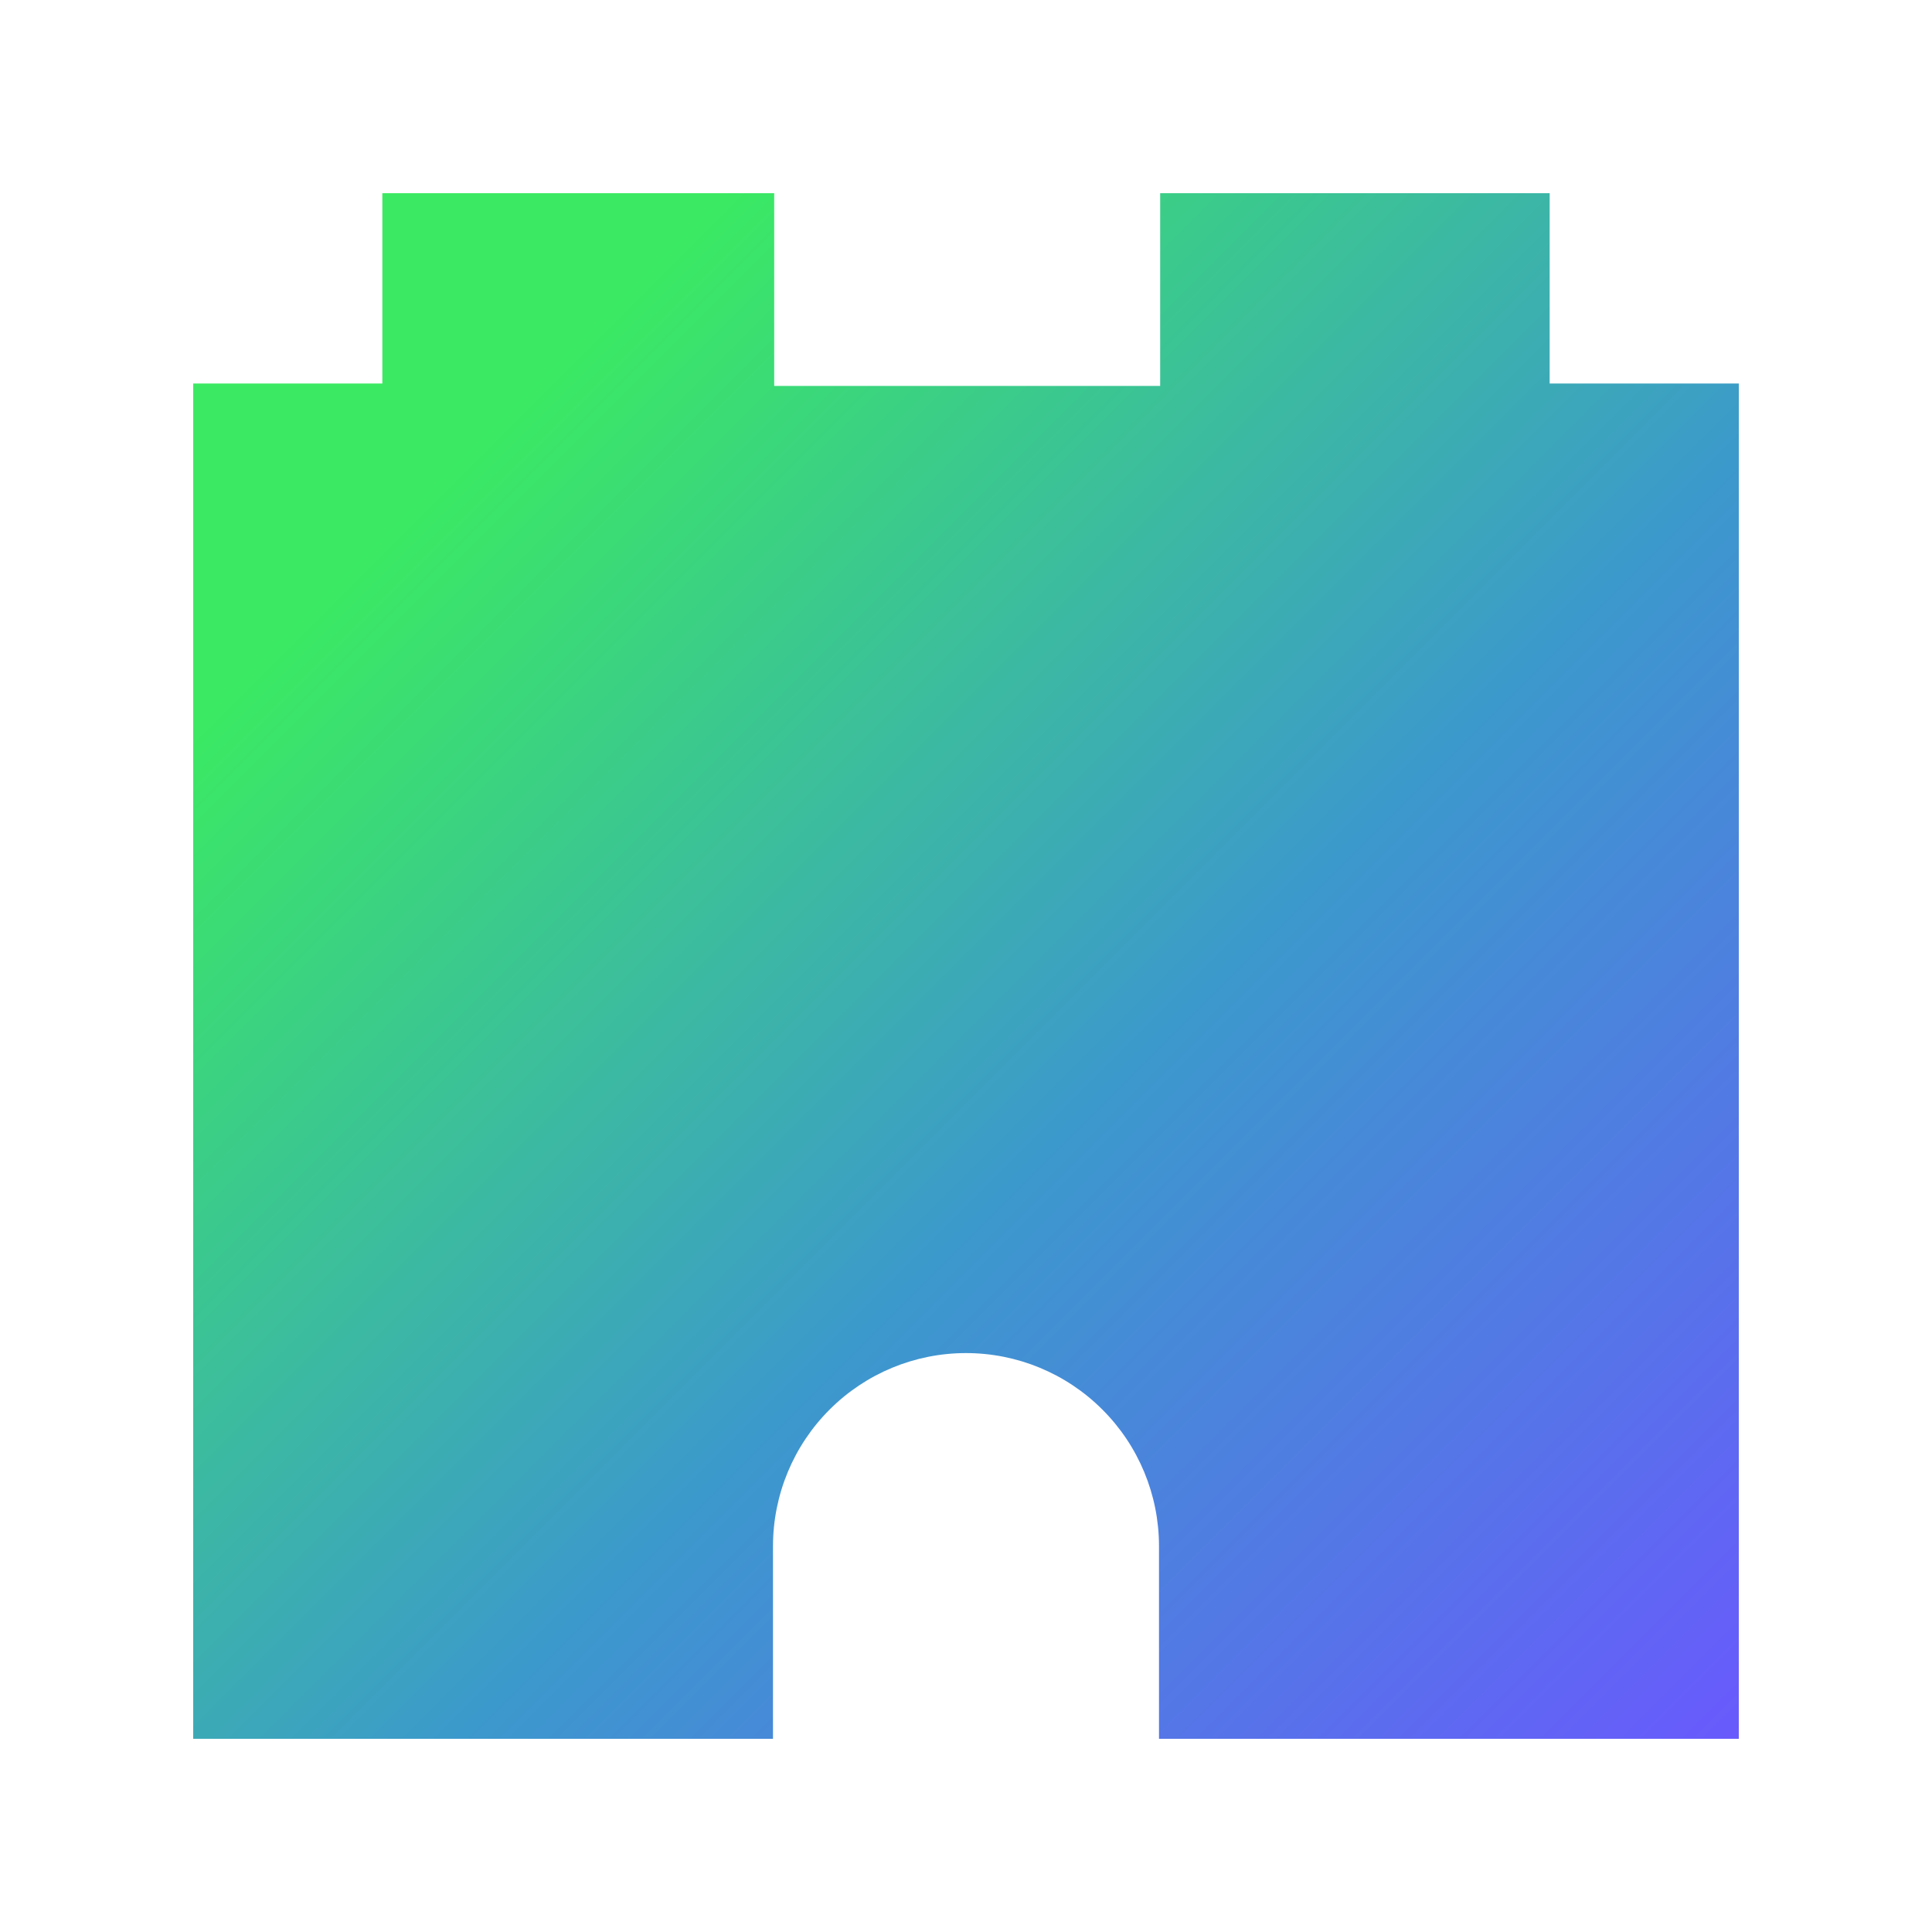
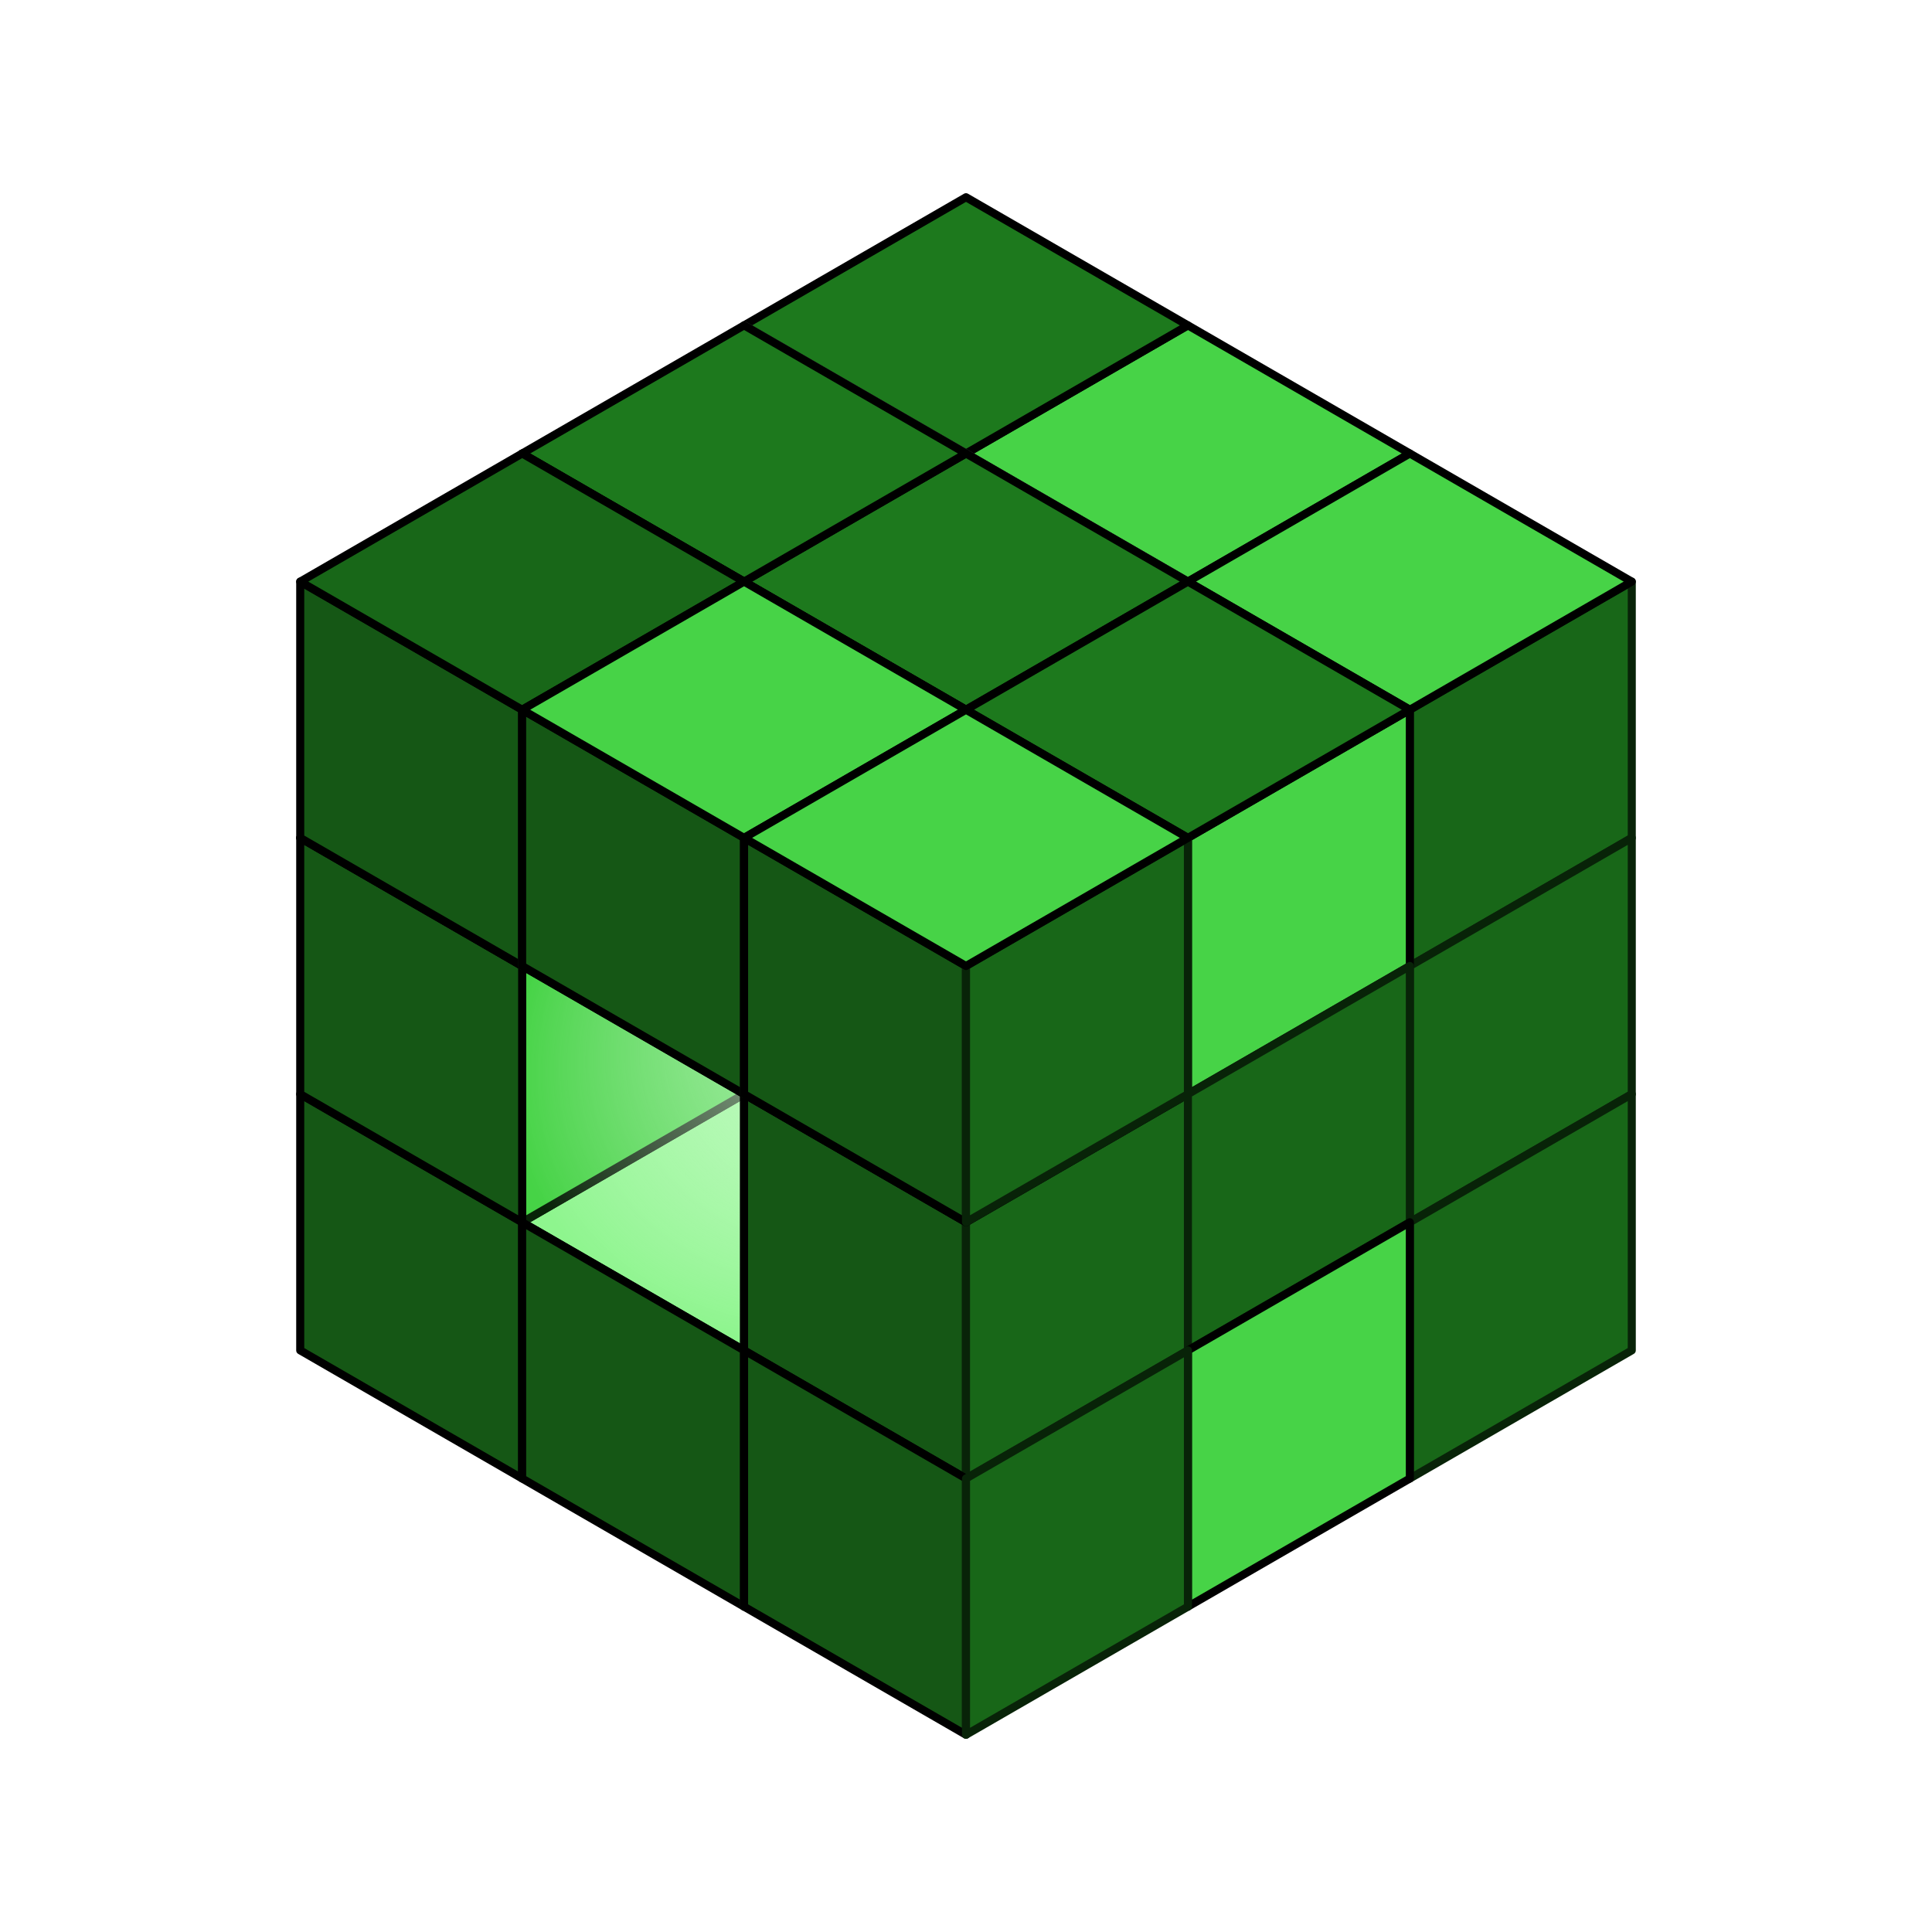
- <svg xmlns="http://www.w3.org/2000/svg" width="40" height="40" viewBox="0 0 40 40" fill="none">
-   <path d="M32.084 7.94V4H24.02V7.99H16.029V4H7.916V7.94H4V36H16.004V32.005C16.006 30.946 16.427 29.931 17.177 29.183C17.926 28.434 18.941 28.014 20 28.014C21.059 28.014 22.074 28.434 22.823 29.183C23.573 29.931 23.994 30.946 23.996 32.005V36H36V7.94H32.084Z" fill="url(#paint0_linear)" />
-   <defs>
+ <svg xmlns="http://www.w3.org/2000/svg" xmlns:xlink="http://www.w3.org/1999/xlink" width="40" height="40" viewBox="0 0 40 40" fill="none" version="1.1" id="svg844">
+   <defs id="defs842">
    <linearGradient id="paint0_linear" x1="2.942" y1="4.9" x2="37.777" y2="39.734" gradientUnits="userSpaceOnUse">
-       <stop offset="0.159" stop-color="#3BEA62" />
-       <stop offset="0.54" stop-color="#3C99CC" />
-       <stop offset="0.937" stop-color="#6B57FF" />
+       <stop offset="0.159" stop-color="#3BEA62" id="stop835" />
+       <stop offset="0.54" stop-color="#3C99CC" id="stop837" />
+       <stop offset="0.937" stop-color="#6B57FF" id="stop839" />
    </linearGradient>
+     <linearGradient id="linearGradient12073">
+       <stop style="stop-color:#c6fec6;stop-opacity:1" offset="0" id="stop12069" />
+       <stop style="stop-color:#ffffff;stop-opacity:0" offset="1" id="stop12071" />
+     </linearGradient>
+     <linearGradient id="linearGradient11941">
+       <stop style="stop-color:#93f093;stop-opacity:0.3" offset="0" id="stop11937" />
+       <stop style="stop-color:#f2f2f2;stop-opacity:0" offset="1" id="stop11939" />
+     </linearGradient>
+     <radialGradient gradientUnits="userSpaceOnUse" gradientTransform="matrix(0.7650128,0.07215333,-0.2214386,0.7726846,53.237,104.2155)" r="95.855" fy="241.267" fx="-189.011" cy="241.267" cx="-189.011" id="radialGradient12067-3-7" xlink:href="#linearGradient12073" />
+     <radialGradient r="70.482" fy="121.13" fx="-60.23" cy="121.13" cx="-60.23" gradientTransform="matrix(-0.6906339,-1.244713,1.385228,-0.7685991,27.60255,208.3234)" gradientUnits="userSpaceOnUse" id="radialGradient11973-8" xlink:href="#linearGradient11941" />
  </defs>
+   <g id="g6332-4" transform="matrix(0.1209515,0,0,0.1209515,-4.088747,3.807989)">
+     <path id="path5526-8" d="m 237.148,243.535 v -43.865 l -37.989,-21.932 v 43.865 z" style="fill:#155715;fill-opacity:1;stroke:#000000;stroke-width:1.379;stroke-linecap:butt;stroke-linejoin:round;stroke-miterlimit:4;stroke-dasharray:none;stroke-opacity:1" />
+     <path style="fill:#155715;fill-opacity:1;stroke:#000000;stroke-width:1.379;stroke-linecap:butt;stroke-linejoin:round;stroke-miterlimit:4;stroke-dasharray:none;stroke-opacity:1" d="m 237.148,199.67 v -43.865 l -37.989,-21.932 v 43.865 z" id="path5524-3" />
+     <path d="m 161.172,155.805 -37.989,21.933 37.989,21.932 37.988,-21.932 z" style="fill:#8ef58e;fill-opacity:1;stroke:#000000;stroke-width:1.379;stroke-linejoin:round;stroke-miterlimit:4;stroke-dasharray:none;stroke-opacity:1" id="path5450-9" />
+     <path d="m 161.173,111.94 -37.988,21.932 v 43.865 l 37.988,-21.932 z" style="fill:#46d346;fill-opacity:1;stroke:#082308;stroke-width:1.379;stroke-linejoin:round;stroke-miterlimit:4;stroke-dasharray:none;stroke-opacity:1" id="path5432-0" />
+     <ellipse style="fill:url(#radialGradient12067-3-7);fill-opacity:1;fill-rule:evenodd;stroke-width:0.616" id="path12045-4-5" cx="-144.785" cy="277.001" rx="106.028" ry="91.823" transform="matrix(0.5359395,-0.8442564,0.9991172,0.042009,0,0)" />
+     <path id="path5414-2" d="M 123.185,221.602 V 177.737 L 85.196,155.805 v 43.865 z" style="fill:#155715;fill-opacity:1;stroke:#000000;stroke-width:1.379;stroke-linecap:butt;stroke-linejoin:round;stroke-miterlimit:4;stroke-dasharray:none;stroke-opacity:1" />
+     <path id="path5446-2" d="m 161.173,243.535 v -43.865 l -37.989,-21.932 v 43.865 z" style="fill:#155715;fill-opacity:1;stroke:#000000;stroke-width:1.379;stroke-linecap:butt;stroke-linejoin:round;stroke-miterlimit:4;stroke-dasharray:none;stroke-opacity:1" />
+     <path d="m 199.16,177.737 -37.988,21.932 v 43.865 l 37.988,-21.932 z" style="fill:#186718;fill-opacity:1;stroke:#082308;stroke-width:1.379;stroke-linejoin:round;stroke-miterlimit:4;stroke-dasharray:none;stroke-opacity:1" id="path5448-7" />
+     <path id="path5410-3" style="fill:#186718;fill-opacity:1;stroke:#000000;stroke-width:1.379;stroke-linejoin:round;stroke-miterlimit:4;stroke-dasharray:none;stroke-opacity:1" d="m 199.162,177.737 -37.989,21.933 37.989,21.932 37.988,-21.932 z" />
+     <path style="fill:#155715;fill-opacity:1;stroke:#000000;stroke-width:1.379;stroke-linecap:butt;stroke-linejoin:round;stroke-miterlimit:4;stroke-dasharray:none;stroke-opacity:1" d="m 199.162,221.602 v -43.865 l -37.989,-21.932 v 43.865 z" id="path5422-7" />
+     <path id="path5424-9" style="fill:#186718;fill-opacity:1;stroke:#082308;stroke-width:1.379;stroke-linejoin:round;stroke-miterlimit:4;stroke-dasharray:none;stroke-opacity:1" d="m 237.149,155.805 -37.988,21.932 v 43.865 l 37.988,-21.932 z" />
+     <path id="path5426-0" style="fill:#186718;fill-opacity:1;stroke:#000000;stroke-width:1.379;stroke-linejoin:round;stroke-miterlimit:4;stroke-dasharray:none;stroke-opacity:1" d="m 199.161,133.872 -37.989,21.933 37.989,21.932 37.988,-21.932 z" />
+     <path style="fill:url(#radialGradient11973-8);fill-opacity:1;stroke:#000000;stroke-width:0.265px;stroke-linecap:butt;stroke-linejoin:miter;stroke-opacity:1" d="M 123.185,133.872 Z" id="path894-2" />
+     <path id="path5430-3" d="M 123.185,177.737 V 133.872 L 85.196,111.94 v 43.865 z" style="fill:#155715;fill-opacity:1;stroke:#000000;stroke-width:1.379;stroke-linecap:butt;stroke-linejoin:round;stroke-miterlimit:4;stroke-dasharray:none;stroke-opacity:1" />
+     <path d="m 123.185,90.007 -37.989,21.933 37.989,21.932 37.988,-21.932 z" style="fill:#186718;fill-opacity:1;stroke:#000000;stroke-width:1.379;stroke-linejoin:round;stroke-miterlimit:4;stroke-dasharray:none;stroke-opacity:1" id="path5434-9" />
+     <path style="fill:#155715;fill-opacity:1;stroke:#000000;stroke-width:1.379;stroke-linecap:butt;stroke-linejoin:round;stroke-miterlimit:4;stroke-dasharray:none;stroke-opacity:1" d="M 161.172,155.805 V 111.94 L 123.183,90.007 v 43.865 z" id="path5582-9" />
+     <path id="path5584-7" style="fill:#46d346;fill-opacity:1;stroke:#082308;stroke-width:1.379;stroke-linejoin:round;stroke-miterlimit:4;stroke-dasharray:none;stroke-opacity:1" d="m 199.16,90.007 -37.988,21.932 v 43.865 l 37.988,-21.932 z" />
+     <path id="path5586-0" style="fill:#186718;fill-opacity:1;stroke:#000000;stroke-width:1.379;stroke-linejoin:round;stroke-miterlimit:4;stroke-dasharray:none;stroke-opacity:1" d="m 161.172,68.075 -37.989,21.933 37.989,21.932 37.988,-21.932 z" />
+     <path style="fill:#155715;fill-opacity:1;stroke:#000000;stroke-width:1.379;stroke-linecap:butt;stroke-linejoin:round;stroke-miterlimit:4;stroke-dasharray:none;stroke-opacity:1" d="m 199.16,221.603 v -43.865 l -37.989,-21.932 v 43.865 z" id="path5566-3" />
+     <path id="path5568-9" style="fill:#186718;fill-opacity:1;stroke:#082308;stroke-width:1.379;stroke-linejoin:round;stroke-miterlimit:4;stroke-dasharray:none;stroke-opacity:1" d="m 237.148,155.805 -37.988,21.932 v 43.865 l 37.988,-21.932 z" />
+     <path id="path5570-8" style="fill:#8ef58e;fill-opacity:1;stroke:#000000;stroke-width:1.379;stroke-linejoin:round;stroke-miterlimit:4;stroke-dasharray:none;stroke-opacity:1" d="m 199.16,133.872 -37.989,21.933 37.989,21.932 37.988,-21.932 z" />
+     <path id="path5496-6" d="m 275.137,177.737 v -43.865 l -37.989,-21.932 v 43.865 z" style="fill:#5cb05c;fill-opacity:1;stroke:#4e544d;stroke-width:1.379;stroke-linecap:butt;stroke-linejoin:round;stroke-miterlimit:4;stroke-dasharray:none;stroke-opacity:1" />
+     <path style="fill:#5cb05c;fill-opacity:1;stroke:#4e544d;stroke-width:1.379;stroke-linecap:butt;stroke-linejoin:round;stroke-miterlimit:4;stroke-dasharray:none;stroke-opacity:1" d="M 275.137,221.602 V 177.737 l -37.989,-21.932 v 43.865 z" id="path5498-5" />
+     <path style="fill:#5cb05c;fill-opacity:1;stroke:#4e544d;stroke-width:1.379;stroke-linecap:butt;stroke-linejoin:round;stroke-miterlimit:4;stroke-dasharray:none;stroke-opacity:1" d="M 275.137,133.872 V 90.007 l -37.989,-21.932 v 43.865 z" id="path5500-7" />
+     <path d="m 237.149,24.21 -37.989,21.933 37.989,21.932 37.988,-21.932 z" style="fill:#47d347;fill-opacity:1;stroke:#000000;stroke-width:1.379;stroke-linejoin:round;stroke-miterlimit:4;stroke-dasharray:none;stroke-opacity:1" id="path5502-6" />
+     <path style="fill:#5cb05c;fill-opacity:1;stroke:#4e544d;stroke-width:1.379;stroke-linecap:butt;stroke-linejoin:round;stroke-miterlimit:4;stroke-dasharray:none;stroke-opacity:1" d="M 237.149,155.805 V 111.94 L 199.16,90.007 v 43.865 z" id="path5504-2" />
+     <path id="path5508-7" style="fill:#1d791d;fill-opacity:1;stroke:#000000;stroke-width:1.379;stroke-linejoin:round;stroke-miterlimit:4;stroke-dasharray:none;stroke-opacity:1" d="m 199.16,2.277 -37.989,21.933 37.989,21.932 37.988,-21.932 z" />
+     <path style="fill:#5cb05c;fill-opacity:1;stroke:#4e544d;stroke-width:1.379;stroke-linecap:butt;stroke-linejoin:round;stroke-miterlimit:4;stroke-dasharray:none;stroke-opacity:1" d="m 199.16,90.007 v -43.865 l -37.989,-21.932 v 43.865 z" id="path5510-0" />
+     <path id="path5512-3" d="M 199.16,133.872 V 90.007 l -37.989,-21.932 v 43.865 z" style="fill:#5cb05c;fill-opacity:1;stroke:#4e544d;stroke-width:1.379;stroke-linecap:butt;stroke-linejoin:round;stroke-miterlimit:4;stroke-dasharray:none;stroke-opacity:1" />
+     <path id="path5514-9" d="M 237.149,111.94 V 68.075 l -37.989,-21.932 v 43.865 z" style="fill:#5cb05c;fill-opacity:1;stroke:#4e544d;stroke-width:1.379;stroke-linecap:butt;stroke-linejoin:round;stroke-miterlimit:4;stroke-dasharray:none;stroke-opacity:1" />
+     <path id="path5516-9" style="fill:#186718;fill-opacity:1;stroke:#082308;stroke-width:1.379;stroke-linejoin:round;stroke-miterlimit:4;stroke-dasharray:none;stroke-opacity:1" d="m 313.125,68.075 -37.988,21.932 v 43.865 l 37.988,-21.932 z" />
+     <path id="path5518-9" style="fill:#47d347;fill-opacity:1;stroke:#000000;stroke-width:1.379;stroke-linejoin:round;stroke-miterlimit:4;stroke-dasharray:none;stroke-opacity:1" d="m 275.137,46.142 -37.989,21.933 37.989,21.932 37.988,-21.932 z" />
+     <path d="m 313.125,111.94 -37.988,21.932 v 43.865 l 37.988,-21.932 z" style="fill:#186718;fill-opacity:1;stroke:#082308;stroke-width:1.379;stroke-linejoin:round;stroke-miterlimit:4;stroke-dasharray:none;stroke-opacity:1" id="path5520-1" />
+     <path id="path5522-7" style="fill:#186718;fill-opacity:1;stroke:#082308;stroke-width:1.379;stroke-linejoin:round;stroke-miterlimit:4;stroke-dasharray:none;stroke-opacity:1" d="m 313.125,155.805 -37.988,21.932 v 43.865 l 37.988,-21.932 z" />
+     <path id="path5528-2" d="M 237.148,155.805 V 111.94 L 199.16,90.007 v 43.865 z" style="fill:#155715;fill-opacity:1;stroke:#000000;stroke-width:1.379;stroke-linecap:butt;stroke-linejoin:round;stroke-miterlimit:4;stroke-dasharray:none;stroke-opacity:1" />
+     <path id="path5530-3" style="fill:#1d791d;fill-opacity:1;stroke:#000000;stroke-width:1.379;stroke-linejoin:round;stroke-miterlimit:4;stroke-dasharray:none;stroke-opacity:1" d="m 199.16,46.142 -37.989,21.933 37.989,21.932 37.988,-21.932 z" />
+     <path d="m 161.172,24.209 -37.989,21.933 37.989,21.932 37.988,-21.932 z" style="fill:#1d791d;fill-opacity:1;stroke:#000000;stroke-width:1.379;stroke-linejoin:round;stroke-miterlimit:4;stroke-dasharray:none;stroke-opacity:1" id="path5532-6" />
+     <path id="path5534-5" d="M 161.172,111.94 V 68.074 l -37.989,-21.932 v 43.865 z" style="fill:#155715;fill-opacity:1;stroke:#000000;stroke-width:1.379;stroke-linecap:butt;stroke-linejoin:round;stroke-miterlimit:4;stroke-dasharray:none;stroke-opacity:1" />
+     <path style="fill:#155715;fill-opacity:1;stroke:#000000;stroke-width:1.379;stroke-linecap:butt;stroke-linejoin:round;stroke-miterlimit:4;stroke-dasharray:none;stroke-opacity:1" d="M 199.16,133.872 V 90.007 l -37.989,-21.932 v 43.865 z" id="path5536-5" />
+     <path d="m 275.136,90.007 -37.988,21.932 v 43.865 l 37.988,-21.932 z" style="fill:#47d347;fill-opacity:1;stroke:#000000;stroke-width:1.379;stroke-linejoin:round;stroke-miterlimit:4;stroke-dasharray:none;stroke-opacity:1" id="path5538-8" />
+     <path d="m 237.148,68.075 -37.989,21.933 37.989,21.932 37.988,-21.932 z" style="fill:#1d791d;fill-opacity:1;stroke:#000000;stroke-width:1.379;stroke-linejoin:round;stroke-miterlimit:4;stroke-dasharray:none;stroke-opacity:1" id="path5540-1" />
+     <path id="path5542-4" style="fill:#186718;fill-opacity:1;stroke:#082308;stroke-width:1.379;stroke-linejoin:round;stroke-miterlimit:4;stroke-dasharray:none;stroke-opacity:1" d="m 275.136,133.872 -37.988,21.932 v 43.865 l 37.988,-21.932 z" />
+     <path d="m 275.136,177.737 -37.988,21.932 v 43.865 l 37.988,-21.932 z" style="fill:#47d347;fill-opacity:1;stroke:#000000;stroke-width:1.379;stroke-linejoin:round;stroke-miterlimit:4;stroke-dasharray:none;stroke-opacity:1" id="path5544-7" />
+     <g transform="translate(408.9349,-53.5912)" id="g5404-1">
+       <path style="fill:#155715;fill-opacity:1;stroke:#000000;stroke-width:1.379;stroke-linecap:butt;stroke-linejoin:round;stroke-miterlimit:4;stroke-dasharray:none;stroke-opacity:1" d="m -285.75,187.463 v -43.865 l -37.989,-21.932 V 165.531 Z" id="path5374-3" />
+       <path id="path5376-8" style="fill:#186718;fill-opacity:1;stroke:#082308;stroke-width:1.379;stroke-linejoin:round;stroke-miterlimit:4;stroke-dasharray:none;stroke-opacity:1" d="m -247.762,121.666 -37.988,21.932 v 43.865 l 37.988,-21.932 z" />
+       <path id="path5378-4" style="fill:#186718;fill-opacity:1;stroke:#000000;stroke-width:1.379;stroke-linejoin:round;stroke-miterlimit:4;stroke-dasharray:none;stroke-opacity:1" d="m -285.75,99.733 -37.989,21.933 37.989,21.932 37.988,-21.932 z" />
+     </g>
+     <g id="g5460-8" transform="translate(526.4317,200.8138)">
+       <path style="fill:#155715;fill-opacity:1;stroke:#000000;stroke-width:1.379;stroke-linecap:butt;stroke-linejoin:round;stroke-miterlimit:4;stroke-dasharray:none;stroke-opacity:1" d="m -365.26,-45.009 v -43.865 l -37.989,-21.932 v 43.865 z" id="path5454-0" />
+       <path id="path5456-4" style="fill:#186718;fill-opacity:1;stroke:#082308;stroke-width:1.379;stroke-linejoin:round;stroke-miterlimit:4;stroke-dasharray:none;stroke-opacity:1" d="m -327.272,-110.807 -37.988,21.932 v 43.865 l 37.988,-21.932 z" />
+       <path id="path5458-6" style="fill:#47d347;fill-opacity:1;stroke:#000000;stroke-width:1.379;stroke-linejoin:round;stroke-miterlimit:4;stroke-dasharray:none;stroke-opacity:1" d="m -365.26,-132.739 -37.989,21.933 37.989,21.932 37.988,-21.932 z" />
+     </g>
+     <g transform="translate(564.4213,222.7461)" id="g5371-0">
+       <path id="path5362-3" d="m -365.26,-45.009 v -43.865 l -37.989,-21.932 v 43.865 z" style="fill:#155715;fill-opacity:1;stroke:#000000;stroke-width:1.379;stroke-linecap:butt;stroke-linejoin:round;stroke-miterlimit:4;stroke-dasharray:none;stroke-opacity:1" />
+       <path d="m -327.272,-110.807 -37.988,21.932 v 43.865 l 37.988,-21.932 z" style="fill:#186718;fill-opacity:1;stroke:#082308;stroke-width:1.379;stroke-linejoin:round;stroke-miterlimit:4;stroke-dasharray:none;stroke-opacity:1" id="path5364-2" />
+       <path d="m -365.26,-132.739 -37.989,21.933 37.989,21.932 37.988,-21.932 z" style="fill:#47d347;fill-opacity:1;stroke:#000000;stroke-width:1.379;stroke-linejoin:round;stroke-miterlimit:4;stroke-dasharray:none;stroke-opacity:1" id="path5366-6" />
+     </g>
+     <path style="fill:#155715;fill-opacity:1;stroke:#000000;stroke-width:1.379;stroke-linecap:butt;stroke-linejoin:round;stroke-miterlimit:4;stroke-dasharray:none;stroke-opacity:1" d="M 199.162,265.467 V 221.602 L 161.173,199.67 V 243.535 Z" id="path5406-9" />
+     <path id="path5408-4" style="fill:#186718;fill-opacity:1;stroke:#082308;stroke-width:1.379;stroke-linejoin:round;stroke-miterlimit:4;stroke-dasharray:none;stroke-opacity:1" d="m 237.15,199.67 -37.988,21.932 v 43.865 l 37.988,-21.932 z" />
+   </g>
</svg>
